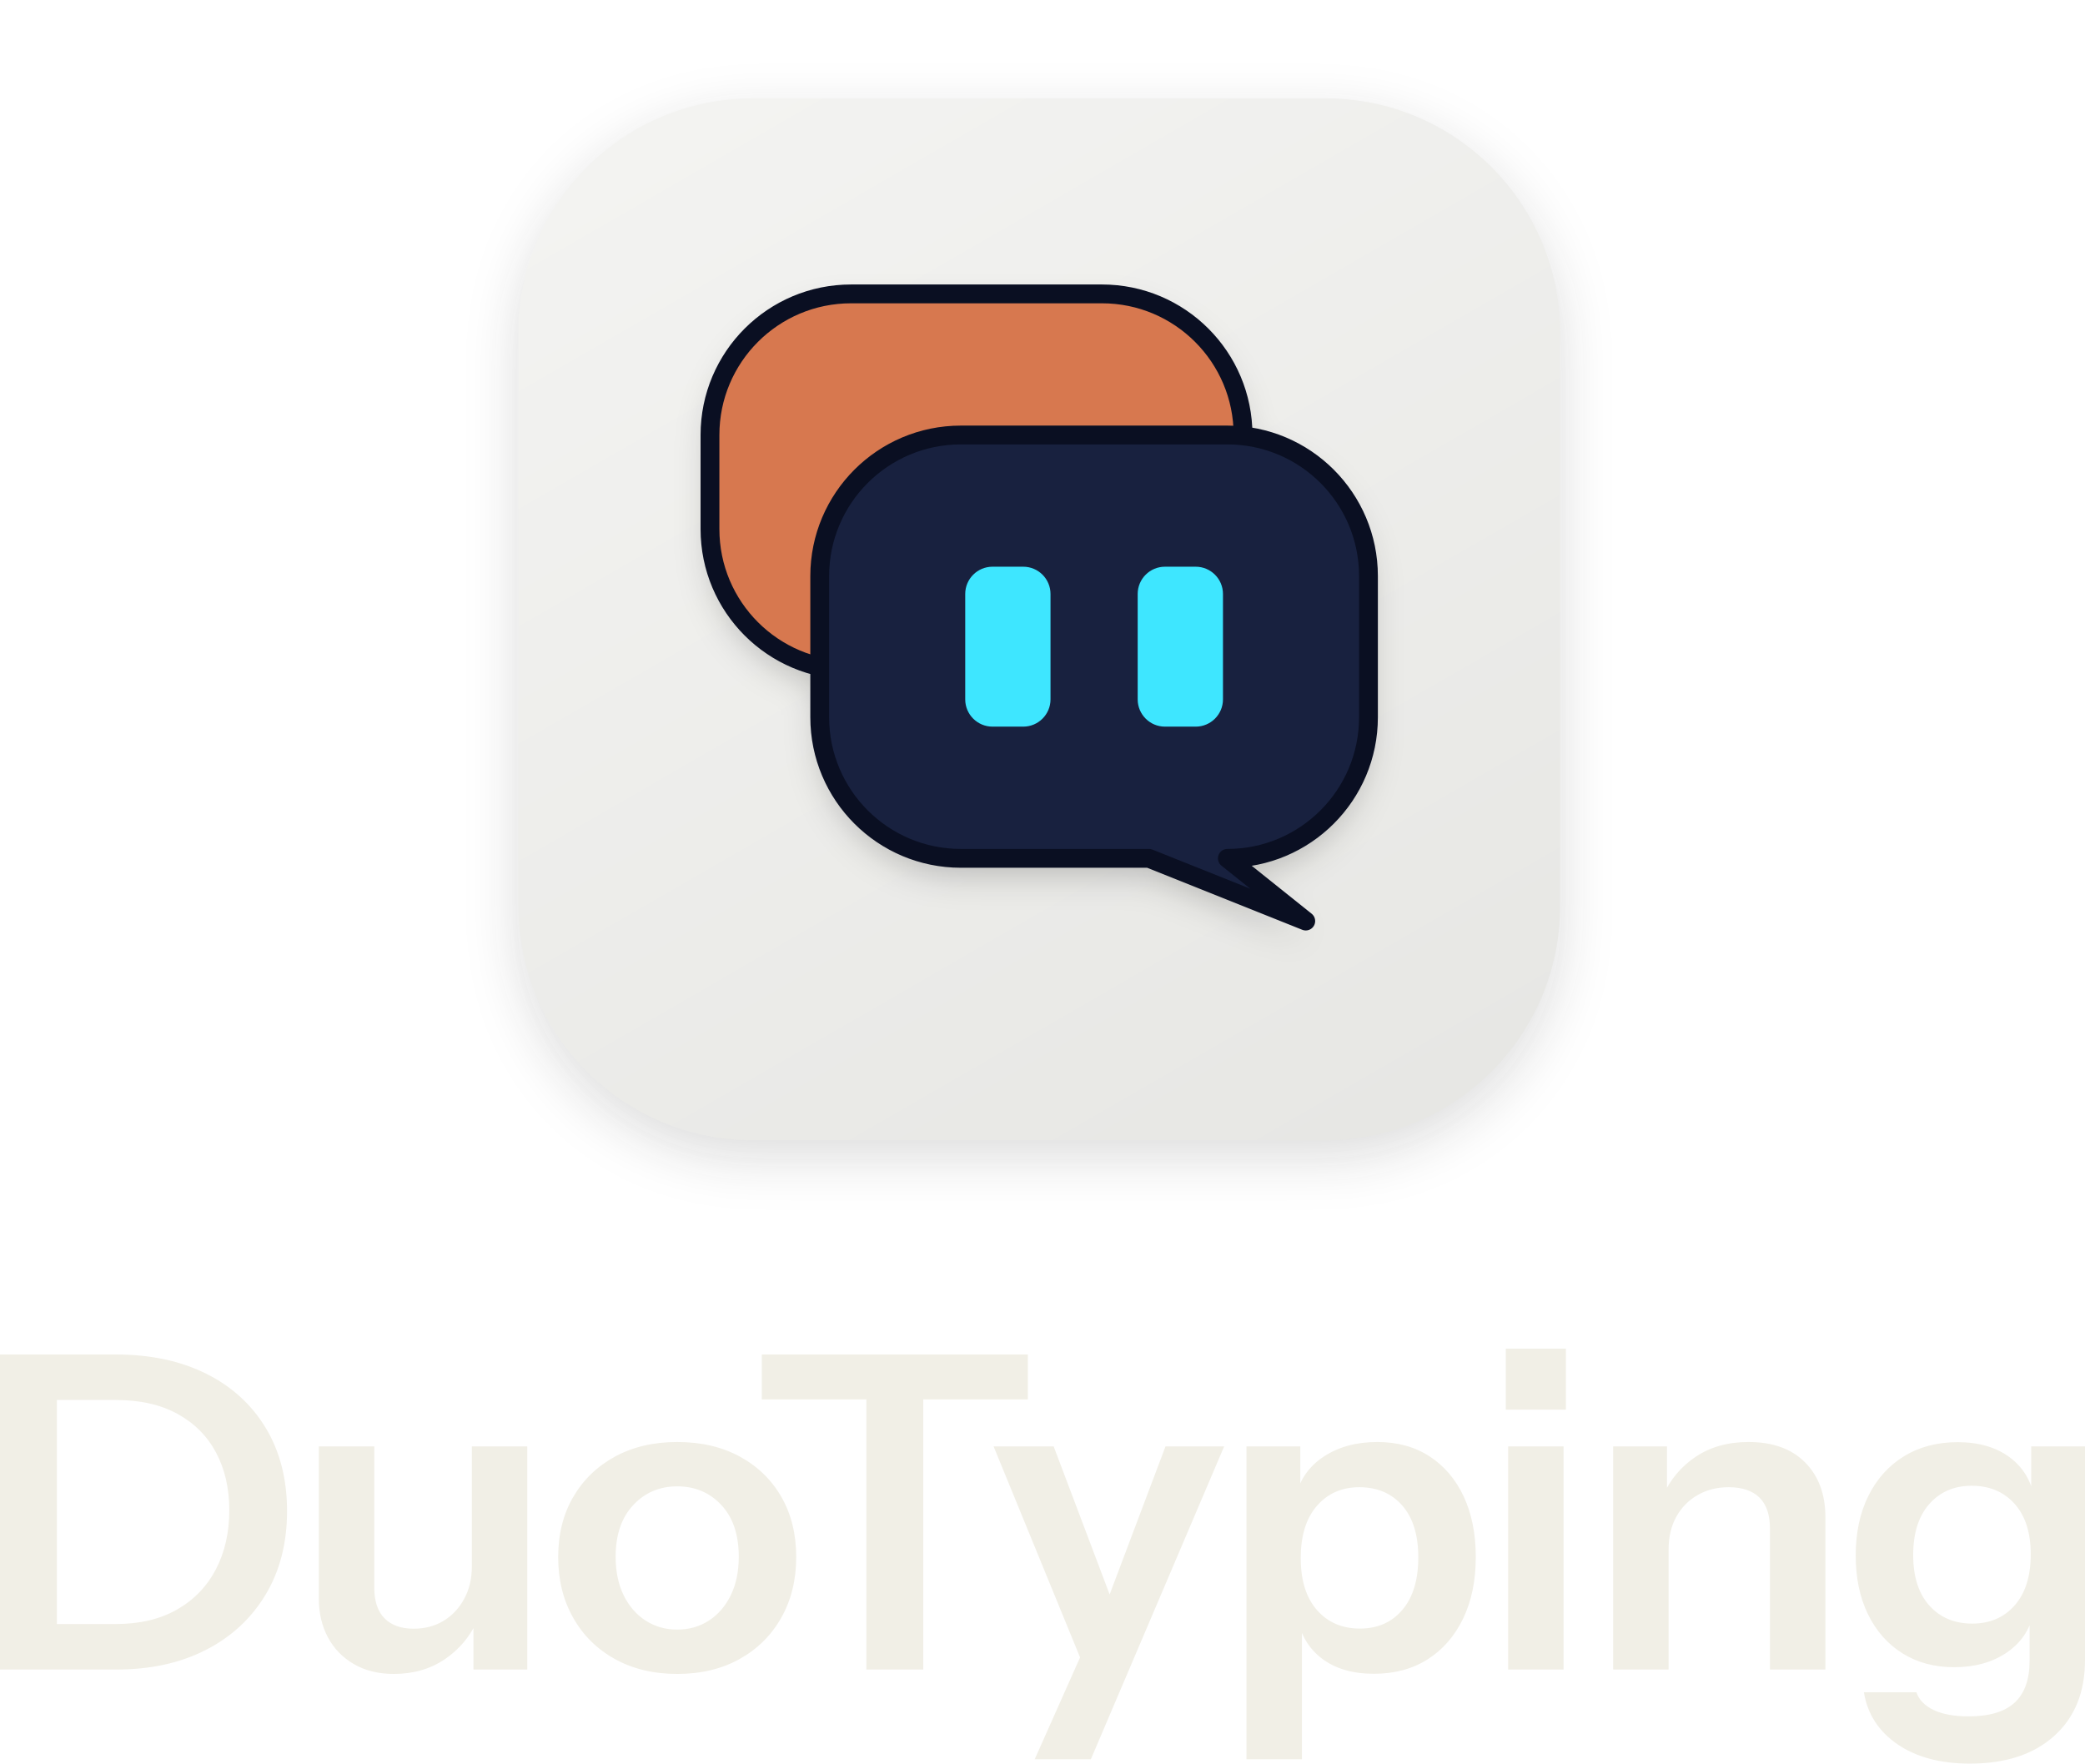
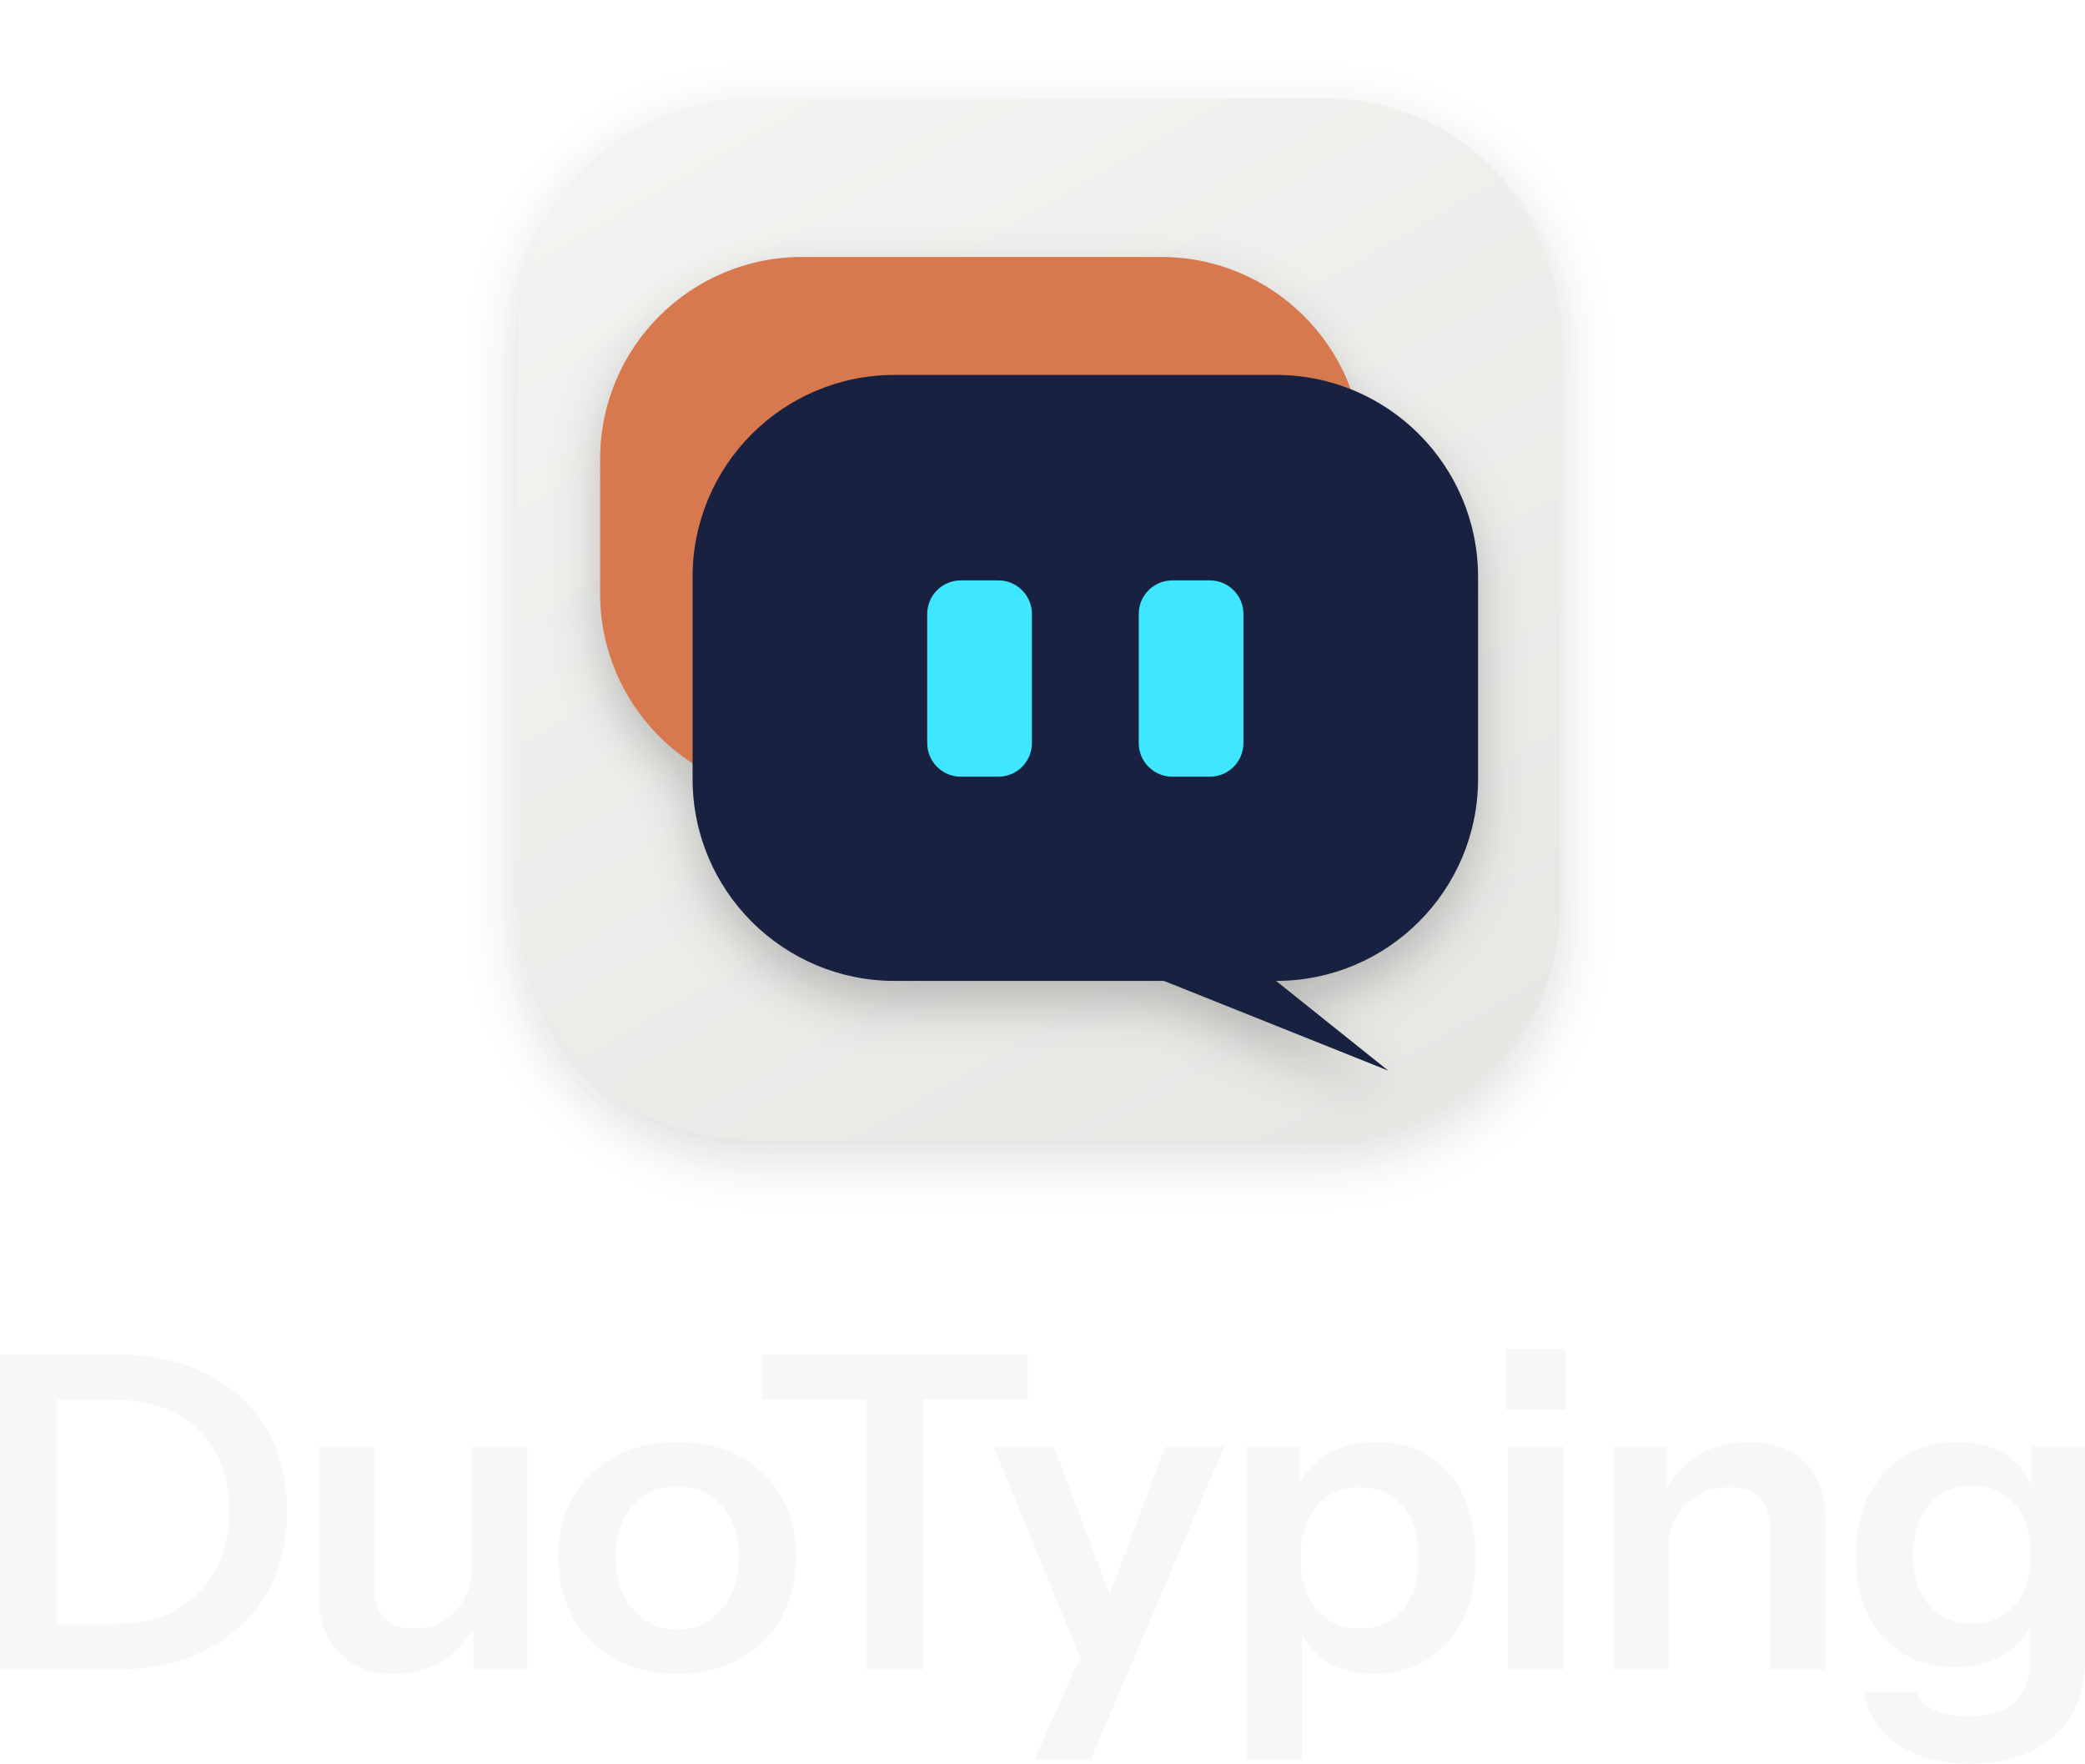
<svg xmlns="http://www.w3.org/2000/svg" width="960.62" height="812.52" viewBox="12.5 -45.33 960.62 812.52">
  <filter id="tf" x="-20%" y="-20%" width="140%" height="140%">
    <feGaussianBlur stdDeviation="12" />
  </filter>
  <rect x="251.3" y="8" width="480" height="480" rx="108" fill="#1A1B1E" opacity="0.15" filter="url(#tf)" />
  <svg x="251.3" y="0" width="480" height="480" viewBox="0 0 18 18">
    <defs>
      <linearGradient id="t16g" gradientUnits="userSpaceOnUse" x1="2.853" y1="-1.647" x2="15.147" y2="19.647">
        <stop offset="0" stop-color="#F4F4F2" />
        <stop offset="1" stop-color="#E6E6E3" />
      </linearGradient>
      <filter id="t16b" x="-20%" y="-20%" width="140%" height="140%">
        <feGaussianBlur stdDeviation="2.2" />
      </filter>
    </defs>
    <rect width="18" height="18" rx="4.05" fill="url(#t16g)" />
-     <g transform="translate(2.228 2.294) scale(0.13544)">
+     <g transform="translate(-1.254 -0.263) scale(0.19387)">
      <g filter="url(#t16b)" opacity="0.22" transform="translate(0 2)">
-         <path d="M26 8 H58 A18 18 0 0 1 76 26 V38 A18 18 0 0 1 58 56 H58 L68 64 L48 56 H26 A18 18 0 0 1 8 38 V26 A18 18 0 0 1 26 8 Z" />
+         <path d="M31.76 15.49 H63.76 A18 18 0 0 1 81.76 33.49 V45.49 A18 18 0 0 1 63.76 63.49 H63.76 L73.76 71.49 L53.76 63.49 H31.76 A18 18 0 0 1 13.76 45.49 V33.49 A18 18 0 0 1 31.76 15.49 Z" />
        <path d="M40 26 H74 A18 18 0 0 1 92 44 V62 A18 18 0 0 1 74 80 H74 L84 88 L64 80 H40 A18 18 0 0 1 22 62 V44 A18 18 0 0 1 40 26 Z" />
      </g>
-       <path d="M26 8 H58 A18 18 0 0 1 76 26 V38 A18 18 0 0 1 58 56 H58 L68 64 L48 56 H26 A18 18 0 0 1 8 38 V26 A18 18 0 0 1 26 8 Z" fill="#D7784F" stroke="#0A0F22" stroke-width="2.4" stroke-linejoin="round" />
-       <path d="M40 26 H74 A18 18 0 0 1 92 44 V62 A18 18 0 0 1 74 80 H74 L84 88 L64 80 H40 A18 18 0 0 1 22 62 V44 A18 18 0 0 1 40 26 Z" fill="#18213F" stroke="#0A0F22" stroke-width="2.4" stroke-linejoin="round" />
+       <path d="M31.76 15.49 H63.76 A18 18 0 0 1 81.76 33.49 V45.49 A18 18 0 0 1 63.76 63.49 H63.76 L73.76 71.49 L53.76 63.49 H31.76 A18 18 0 0 1 13.76 45.49 V33.49 A18 18 0 0 1 31.76 15.49 Z" fill="#D7784F" />
+       <path d="M40 26 H74 A18 18 0 0 1 92 44 V62 A18 18 0 0 1 74 80 H74 L84 88 L64 80 H40 A18 18 0 0 1 22 62 V44 A18 18 0 0 1 40 26 Z" fill="#18213F" />
      <g fill="#3EE6FF">
-         <rect x="40.56" y="42.80" width="10.88" height="20.40" rx="3.48" />
-         <rect x="62.56" y="42.80" width="10.88" height="20.40" rx="3.48" />
+         <rect x="42.91" y="44.31" width="9.33" height="17.49" rx="2.99" />
+         <rect x="61.76" y="44.31" width="9.33" height="17.49" rx="2.99" />
      </g>
    </g>
  </svg>
-   <path d="M28.43 723.84V702.87H65.86Q82.39 702.87 94.08 696.19Q105.77 689.5 111.96 677.67Q118.14 665.85 118.14 650.46Q118.14 635.27 112.02 623.85Q105.91 612.42 94.25 606.04Q82.59 599.65 65.86 599.65H28.83V578.69H65.86Q89.71 578.69 107.45 587.52Q125.19 596.36 134.97 612.59Q144.75 628.82 144.75 650.86Q144.75 672.9 134.87 689.33Q124.99 705.76 107.35 714.8Q89.71 723.84 66.06 723.84ZM12.5 723.84V578.69H38.71V723.84ZM193.94 725.86Q183.32 725.86 175.53 721.32Q167.73 716.78 163.56 708.96Q159.4 701.13 159.4 691.25V621.02H184.93V685.94Q184.93 695.48 189.67 700.25Q194.41 705.02 203.08 705.02Q210.87 705.02 216.85 701.4Q222.84 697.77 226.36 691.28Q229.89 684.8 229.89 676.4L232.51 701.06Q227.47 712.28 217.46 719.07Q207.45 725.86 193.94 725.86ZM230.63 723.84V699.65H229.89V621.02H255.43V723.84ZM324.51 725.86Q308.18 725.86 295.81 719Q283.45 712.15 276.56 699.95Q269.67 687.75 269.67 672.03Q269.67 656.24 276.6 644.34Q283.52 632.45 295.85 625.73Q308.18 619.01 324.51 619.01Q341.04 619.01 353.37 625.73Q365.7 632.45 372.52 644.34Q379.34 656.24 379.34 672.03Q379.34 687.75 372.46 699.95Q365.57 712.15 353.24 719Q340.91 725.86 324.51 725.86ZM324.51 705.43Q332.71 705.43 339.09 701.29Q345.48 697.16 349.17 689.64Q352.87 682.11 352.87 671.83Q352.87 656.64 344.84 648.04Q336.81 639.44 324.51 639.44Q312.28 639.44 304.21 648.11Q296.15 656.77 296.15 671.83Q296.15 682.11 299.85 689.64Q303.54 697.16 309.96 701.29Q316.38 705.43 324.51 705.43ZM411.67 723.84V599.39H363.48V578.69H486.06V599.39H437.88V723.84ZM489.22 765.17 515.83 705.43 520.53 697.77 549.49 621.02H576.51L515.09 765.17ZM512 722.83 470.27 621.02H497.95L532.83 713.29ZM645.52 725.79Q630.87 725.79 621.67 718.87Q612.46 711.95 610.18 699.72L612.33 699.45V765.17H586.79V621.02H611.59V644.21L609.64 643.74Q612.39 632.25 622.54 625.63Q632.69 619.01 647.07 619.01Q660.91 619.01 671.09 625.59Q681.27 632.18 686.85 644.07Q692.43 655.97 692.43 672.03Q692.43 688.29 686.58 700.39Q680.74 712.48 670.25 719.14Q659.77 725.79 645.52 725.79ZM639.07 704.96Q651.3 704.96 658.63 696.32Q665.95 687.69 665.95 672.16Q665.95 656.71 658.56 648.27Q651.17 639.84 638.8 639.84Q626.71 639.84 619.25 648.41Q611.79 656.98 611.79 672.5Q611.79 687.89 619.25 696.42Q626.71 704.96 639.07 704.96ZM707.35 723.84V621.02H732.88V723.84ZM706.27 604.09V576H733.96V604.09ZM755.73 723.84V621.02H780.53V645.22H781.27V723.84ZM827.97 723.84V658.92Q827.97 649.38 823.13 644.61Q818.29 639.84 808.95 639.84Q800.89 639.84 794.61 643.47Q788.32 647.1 784.8 653.48Q781.27 659.87 781.27 668.47L778.65 643.8Q783.75 632.45 793.87 625.73Q803.98 619.01 818.09 619.01Q834.89 619.01 844.2 628.45Q853.51 637.89 853.51 653.62V723.84ZM920.1 767.18Q899.74 767.18 886.74 758.28Q873.73 749.38 871.25 734.32H895.44Q897.25 739.56 903.4 742.49Q909.55 745.41 919.5 745.41Q933.88 745.41 940.73 739.06Q947.59 732.71 947.59 719.81V697.56L949.33 697.97Q946.85 709.39 936.97 716.08Q927.09 722.76 912.84 722.76Q899.2 722.76 888.99 716.35Q878.77 709.93 873.13 698.37Q867.48 686.81 867.48 671.29Q867.48 655.56 873.33 643.8Q879.18 632.04 889.76 625.56Q900.35 619.08 914.46 619.08Q928.97 619.08 938.35 626Q947.72 632.92 949.87 645.22L948.33 645.42V621.02H973.12V719.54Q973.12 741.65 958.94 754.42Q944.76 767.18 920.1 767.18ZM921.18 702.67Q933.34 702.67 940.73 694.27Q948.12 685.87 948.12 670.75Q948.12 655.77 940.67 647.47Q933.21 639.17 920.91 639.17Q908.81 639.17 901.39 647.57Q893.96 655.97 893.96 671.09Q893.96 686.07 901.42 694.37Q908.88 702.67 921.18 702.67Z" fill="#F1EFE6" />
+   <path d="M28.43 723.84V702.87H65.86Q82.39 702.87 94.08 696.19Q105.77 689.5 111.96 677.67Q118.14 665.85 118.14 650.46Q118.14 635.27 112.02 623.85Q105.91 612.42 94.25 606.04Q82.59 599.65 65.86 599.65H28.83V578.69H65.86Q89.71 578.69 107.45 587.52Q125.19 596.36 134.97 612.59Q144.75 628.82 144.75 650.86Q144.75 672.9 134.87 689.33Q124.99 705.76 107.35 714.8Q89.71 723.84 66.06 723.84ZM12.5 723.84V578.69H38.71V723.84ZM193.94 725.86Q183.32 725.86 175.53 721.32Q167.73 716.78 163.56 708.96Q159.4 701.13 159.4 691.25V621.02H184.93V685.94Q184.93 695.48 189.67 700.25Q194.41 705.02 203.08 705.02Q210.87 705.02 216.85 701.4Q222.84 697.77 226.36 691.28Q229.89 684.8 229.89 676.4L232.51 701.06Q227.47 712.28 217.46 719.07Q207.45 725.86 193.94 725.86ZM230.63 723.84V699.65H229.89V621.02H255.43V723.84ZM324.51 725.86Q308.18 725.86 295.81 719Q283.45 712.15 276.56 699.95Q269.67 687.75 269.67 672.03Q269.67 656.24 276.6 644.34Q283.52 632.45 295.85 625.73Q308.18 619.01 324.51 619.01Q341.04 619.01 353.37 625.73Q365.7 632.45 372.52 644.34Q379.34 656.24 379.34 672.03Q379.34 687.75 372.46 699.95Q365.57 712.15 353.24 719Q340.91 725.86 324.51 725.86ZM324.51 705.43Q332.71 705.43 339.09 701.29Q345.48 697.16 349.17 689.64Q352.87 682.11 352.87 671.83Q352.87 656.64 344.84 648.04Q336.81 639.44 324.51 639.44Q312.28 639.44 304.21 648.11Q296.15 656.77 296.15 671.83Q296.15 682.11 299.85 689.64Q303.54 697.16 309.96 701.29Q316.38 705.43 324.51 705.43ZM411.67 723.84V599.39H363.48V578.69H486.06V599.39H437.88V723.84ZM489.22 765.17 515.83 705.43 520.53 697.77 549.49 621.02H576.51L515.09 765.17ZM512 722.83 470.27 621.02H497.95L532.83 713.29ZM645.52 725.79Q630.87 725.79 621.67 718.87Q612.46 711.95 610.18 699.72L612.33 699.45V765.17H586.79V621.02H611.59V644.21L609.64 643.74Q612.39 632.25 622.54 625.63Q632.69 619.01 647.07 619.01Q660.91 619.01 671.09 625.59Q681.27 632.18 686.85 644.07Q692.43 655.97 692.43 672.03Q692.43 688.29 686.58 700.39Q680.74 712.48 670.25 719.14Q659.77 725.79 645.52 725.79ZM639.07 704.96Q651.3 704.96 658.63 696.32Q665.95 687.69 665.95 672.16Q665.95 656.71 658.56 648.27Q651.17 639.84 638.8 639.84Q626.71 639.84 619.25 648.41Q611.79 656.98 611.79 672.5Q611.79 687.89 619.25 696.42Q626.71 704.96 639.07 704.96ZM707.35 723.84V621.02H732.88V723.84ZM706.27 604.09V576H733.96V604.09ZM755.73 723.84V621.02H780.53V645.22H781.27V723.84ZM827.97 723.84V658.92Q827.97 649.38 823.13 644.61Q818.29 639.84 808.95 639.84Q800.89 639.84 794.61 643.47Q788.32 647.1 784.8 653.48Q781.27 659.87 781.27 668.47L778.65 643.8Q783.75 632.45 793.87 625.73Q803.98 619.01 818.09 619.01Q834.89 619.01 844.2 628.45Q853.51 637.89 853.51 653.62V723.84ZM920.1 767.18Q899.74 767.18 886.74 758.28Q873.73 749.38 871.25 734.32H895.44Q897.25 739.56 903.4 742.49Q909.55 745.41 919.5 745.41Q933.88 745.41 940.73 739.06Q947.59 732.71 947.59 719.81V697.56L949.33 697.97Q946.85 709.39 936.97 716.08Q927.09 722.76 912.84 722.76Q899.2 722.76 888.99 716.35Q878.77 709.93 873.13 698.37Q867.48 686.81 867.48 671.29Q867.48 655.56 873.33 643.8Q879.18 632.04 889.76 625.56Q900.35 619.08 914.46 619.08Q928.97 619.08 938.35 626Q947.72 632.92 949.87 645.22L948.33 645.42V621.02H973.12V719.54Q973.12 741.65 958.94 754.42Q944.76 767.18 920.1 767.18ZM921.18 702.67Q933.34 702.67 940.73 694.27Q948.12 685.87 948.12 670.75Q948.12 655.77 940.67 647.47Q933.21 639.17 920.91 639.17Q908.81 639.17 901.39 647.57Q893.96 655.97 893.96 671.09Q893.96 686.07 901.42 694.37Q908.88 702.67 921.18 702.67Z" fill="#F6F7F9" />
</svg>
